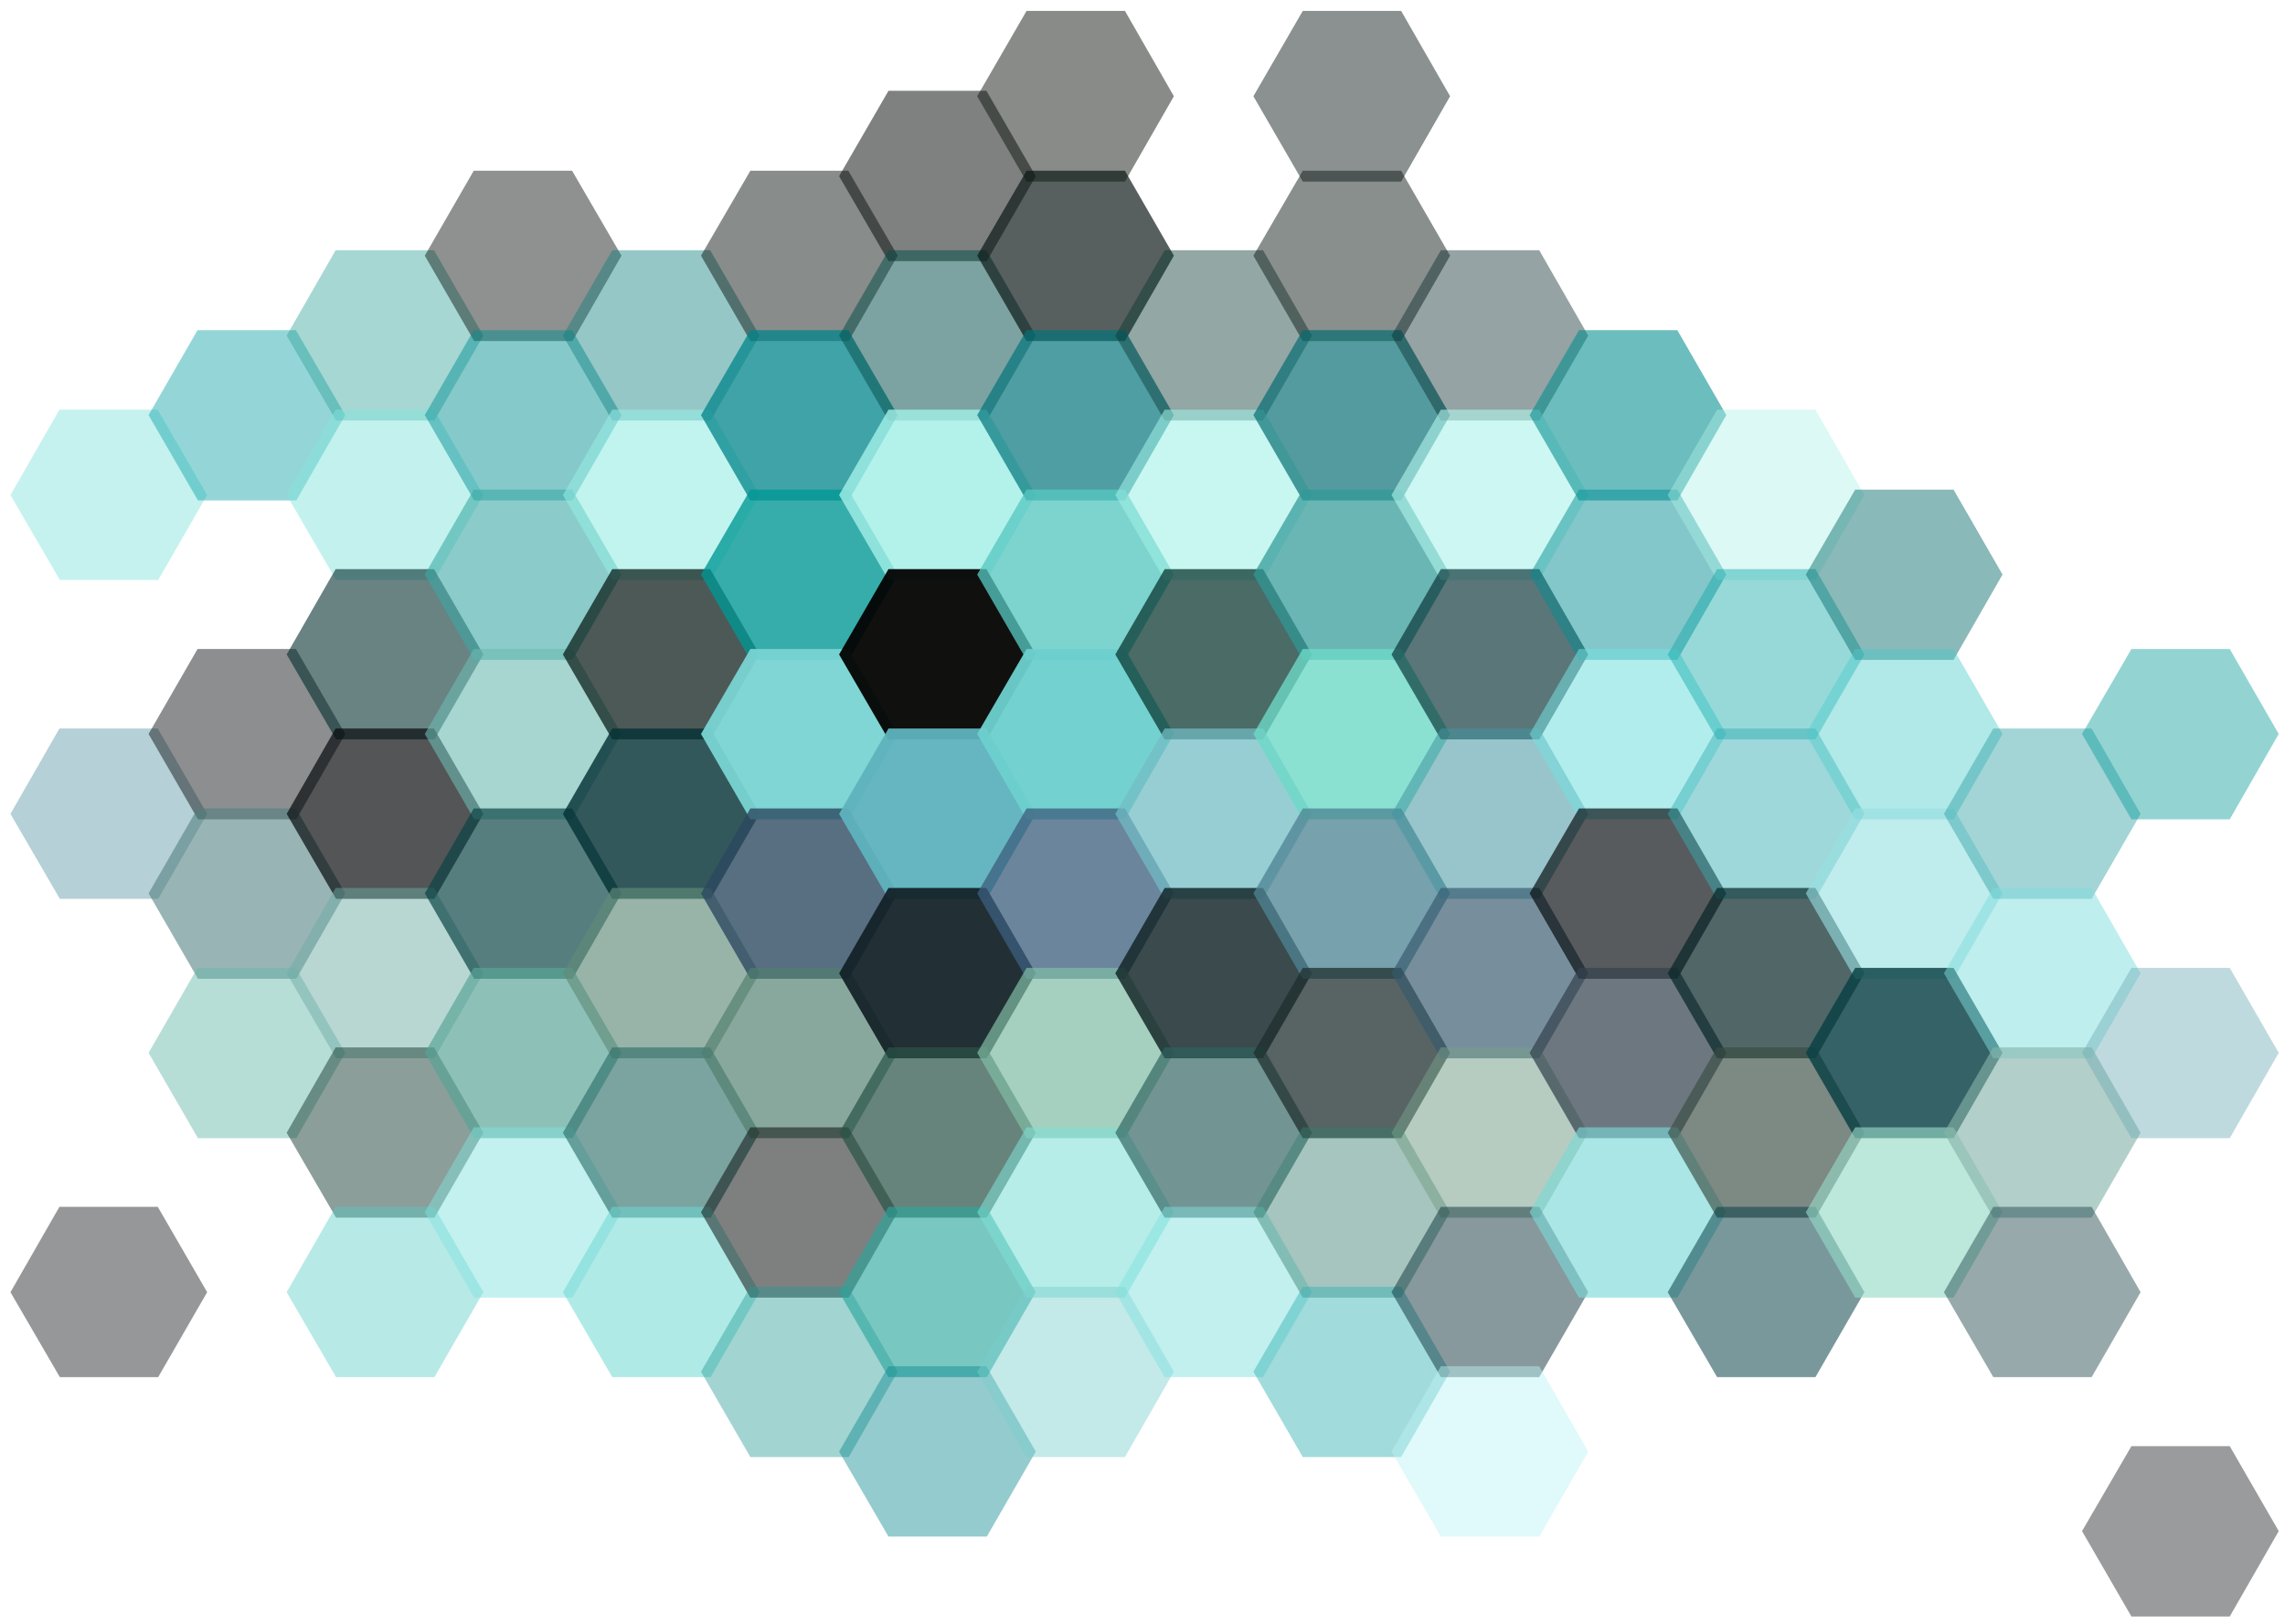
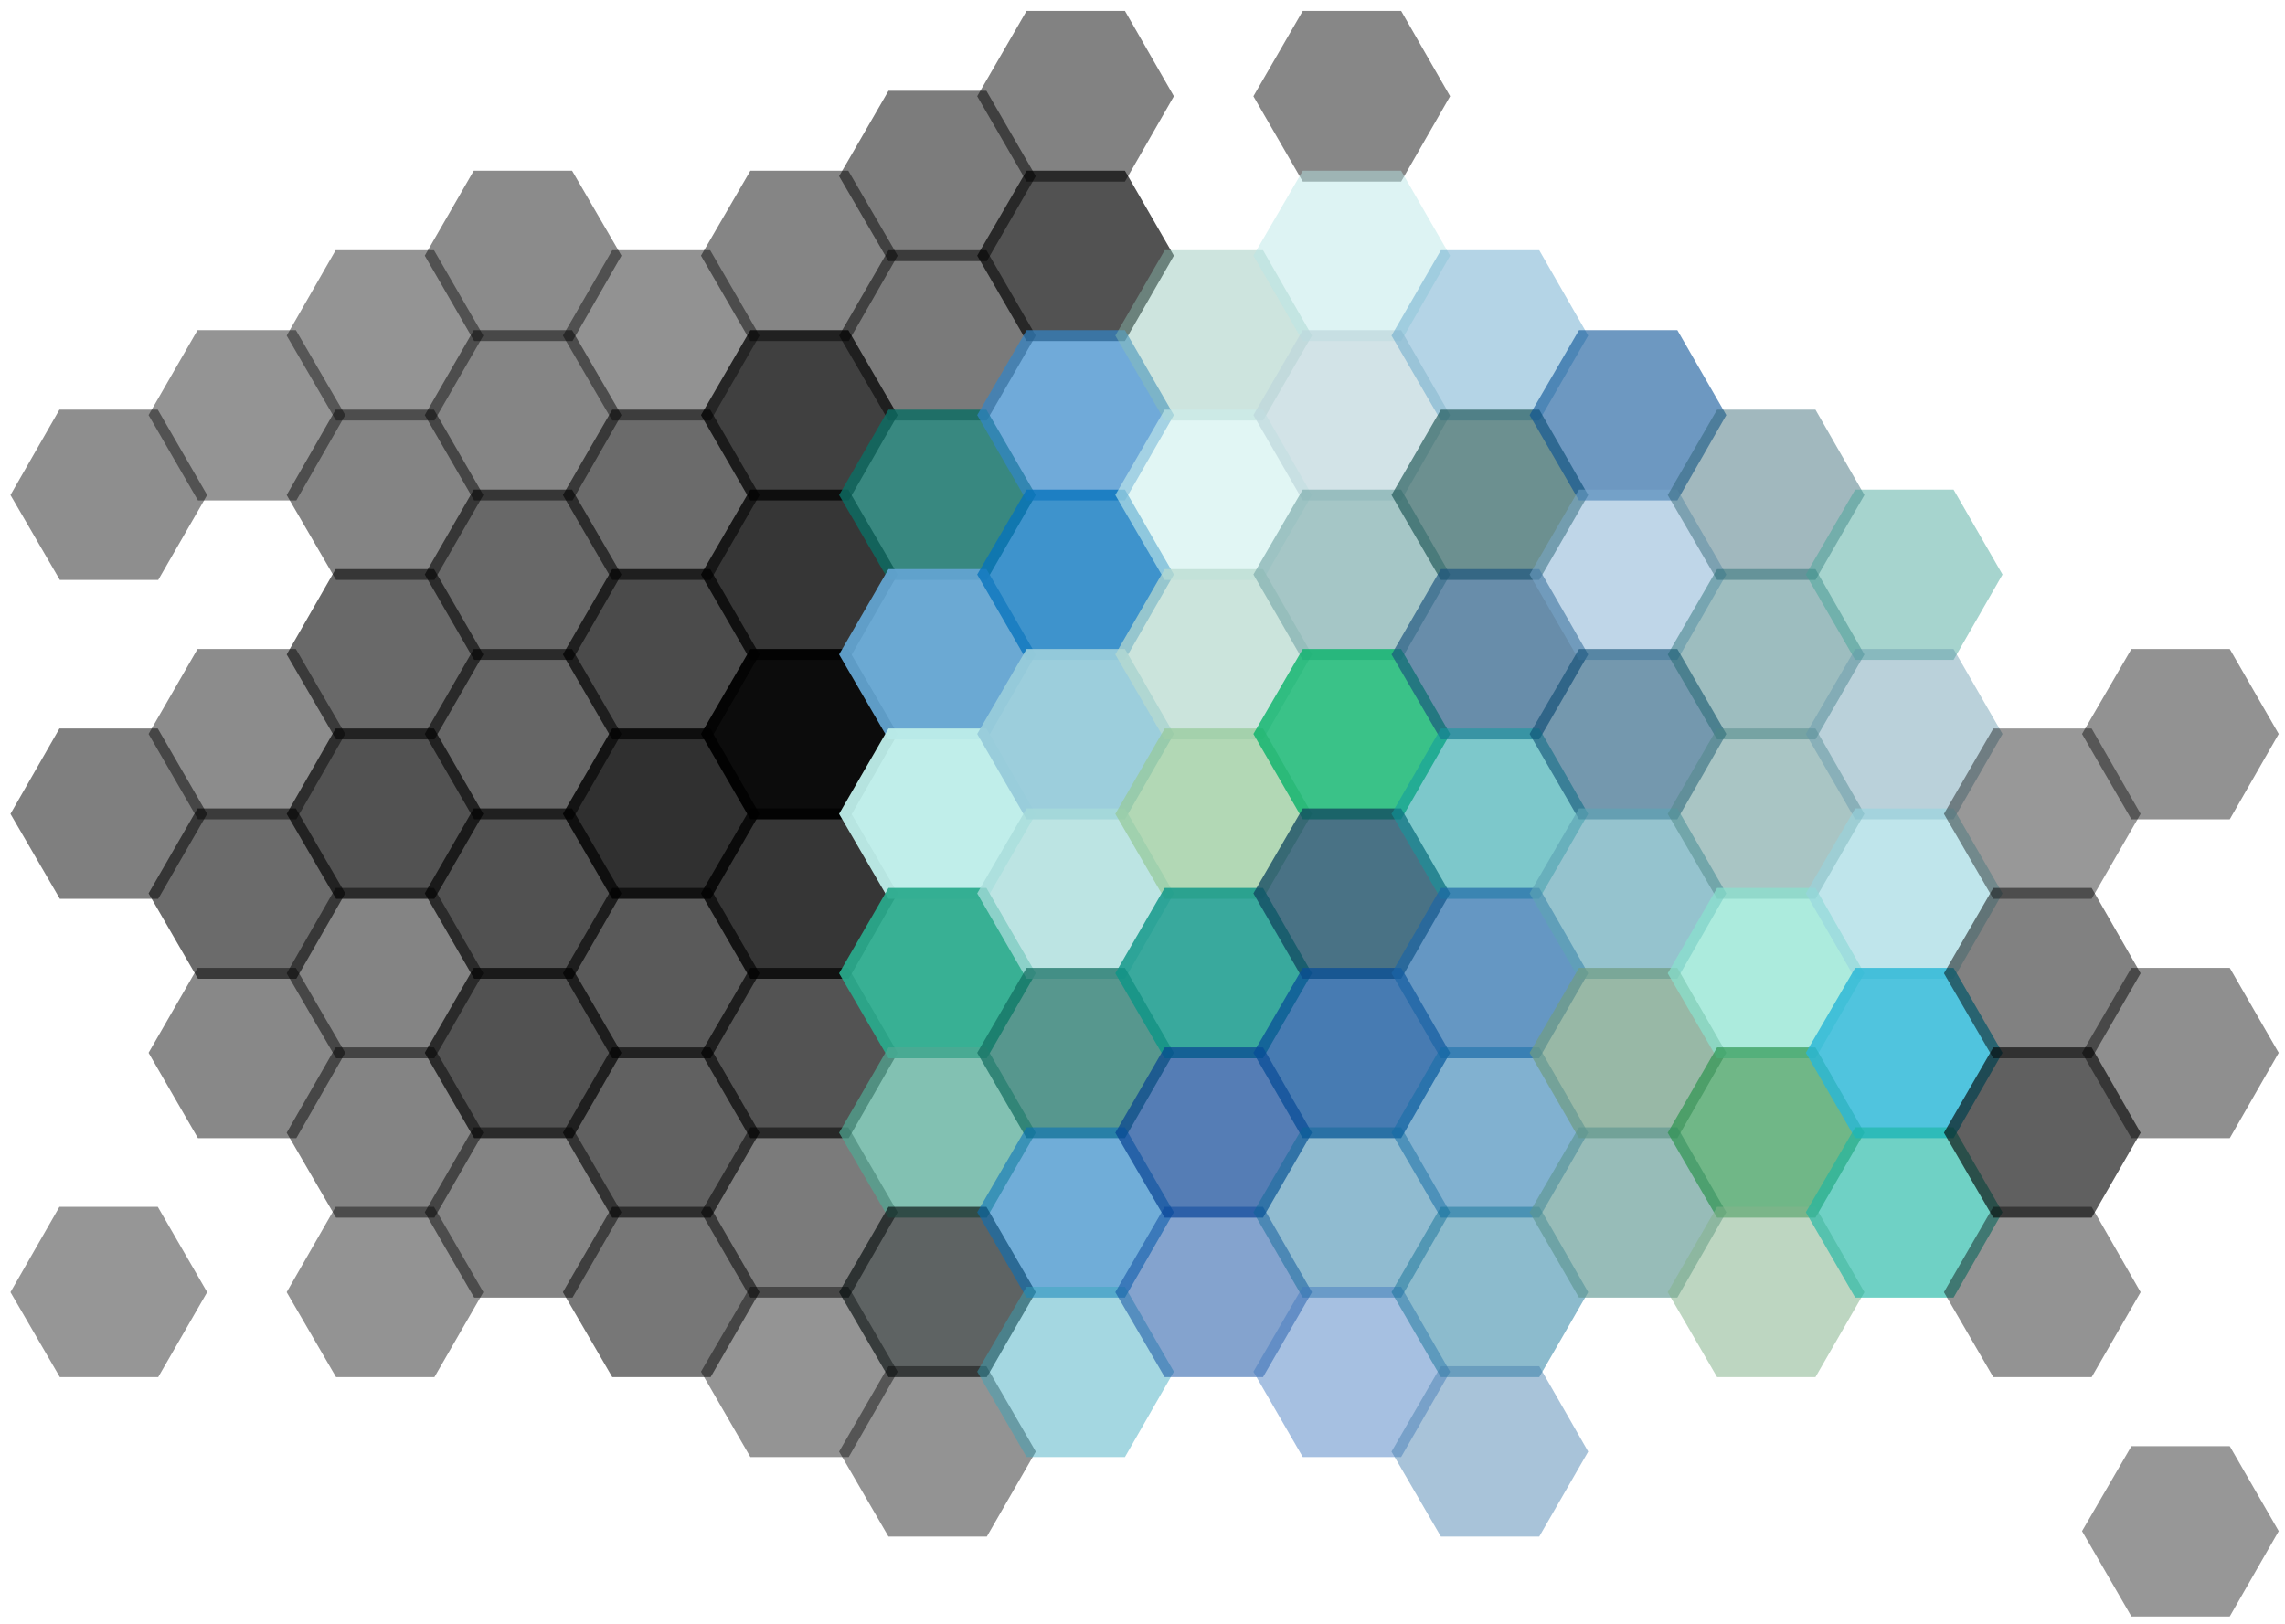
<svg xmlns="http://www.w3.org/2000/svg" viewBox="7 -23 546 388" width="546" height="388">
-   <polygon points="56.5,95.3 44.8,115.6 21.3,115.6 9.5,95.3 21.2,74.9 44.7,74.9" fill="rgb(125,225,215)" fill-opacity="0.445" />
-   <polygon points="56.5,171.5 44.8,191.8 21.3,191.8 9.5,171.5 21.2,151.1 44.7,151.1" fill="rgb(108,161,174)" fill-opacity="0.503" />
-   <polygon points="56.5,285.8 44.8,306.1 21.3,306.1 9.5,285.8 21.2,265.4 44.7,265.4" fill="rgb(0,3,5)" fill-opacity="0.414" />
-   <polygon points="89.5,76.2 77.8,96.6 54.3,96.6 42.5,76.2 54.2,55.9 77.7,55.9" fill="rgb(0,159,163)" fill-opacity="0.418" />
-   <polygon points="89.5,152.4 77.8,172.8 54.3,172.8 42.5,152.4 54.2,132.1 77.7,132.1" fill="rgb(4,6,7)" fill-opacity="0.451" />
-   <polygon points="89.5,190.5 77.8,210.9 54.3,210.9 42.5,190.5 54.2,170.2 77.7,170.2" fill="rgb(80,126,126)" fill-opacity="0.580" />
-   <polygon points="89.5,228.6 77.8,249.0 54.3,249.0 42.5,228.6 54.2,208.3 77.7,208.3" fill="rgb(102,182,169)" fill-opacity="0.466" />
-   <polygon points="122.5,57.2 110.8,77.5 87.3,77.5 75.5,57.2 87.2,36.8 110.7,36.8" fill="rgb(45,161,150)" fill-opacity="0.419" />
-   <polygon points="122.5,95.3 110.8,115.6 87.3,115.6 75.5,95.3 87.2,74.9 110.7,74.9" fill="rgb(131,227,220)" fill-opacity="0.484" />
-   <polygon points="122.5,133.4 110.8,153.7 87.3,153.7 75.5,133.4 87.2,113.0 110.7,113.0" fill="rgb(0,43,43)" fill-opacity="0.588" />
-   <polygon points="122.5,171.5 110.8,191.8 87.3,191.8 75.5,171.5 87.2,151.1 110.7,151.1" fill="rgb(2,5,8)" fill-opacity="0.676" />
-   <polygon points="122.5,209.6 110.8,229.9 87.3,229.9 75.5,209.6 87.2,189.2 110.7,189.2" fill="rgb(109,171,163)" fill-opacity="0.484" />
-   <polygon points="122.5,247.7 110.8,268.0 87.3,268.0 75.5,247.7 87.2,227.3 110.7,227.3" fill="rgb(18,54,44)" fill-opacity="0.482" />
-   <polygon points="122.5,285.8 110.8,306.1 87.3,306.1 75.5,285.8 87.2,265.4 110.7,265.4" fill="rgb(86,203,200)" fill-opacity="0.422" />
-   <polygon points="155.5,38.1 143.8,58.5 120.3,58.5 108.5,38.1 120.2,17.8 143.7,17.8" fill="rgb(7,14,10)" fill-opacity="0.455" />
-   <polygon points="155.5,76.2 143.8,96.6 120.3,96.6 108.5,76.2 120.2,55.9 143.7,55.9" fill="rgb(0,143,147)" fill-opacity="0.480" />
-   <polygon points="155.5,114.3 143.8,134.7 120.3,134.7 108.5,114.3 120.2,94.0 143.7,94.0" fill="rgb(60,170,167)" fill-opacity="0.590" />
-   <polygon points="155.5,152.4 143.8,172.8 120.3,172.8 108.5,152.4 120.2,132.1 143.7,132.1" fill="rgb(109,185,177)" fill-opacity="0.601" />
-   <polygon points="155.5,190.5 143.8,210.9 120.3,210.9 108.5,190.5 120.2,170.2 143.7,170.2" fill="rgb(9,66,68)" fill-opacity="0.680" />
-   <polygon points="155.5,228.6 143.8,249.0 120.3,249.0 108.5,228.6 120.2,208.3 143.7,208.3" fill="rgb(87,164,150)" fill-opacity="0.678" />
-   <polygon points="155.5,266.7 143.8,287.1 120.3,287.1 108.5,266.7 120.2,246.4 143.7,246.4" fill="rgb(128,225,221)" fill-opacity="0.483" />
-   <polygon points="188.5,57.2 176.8,77.5 153.3,77.5 141.5,57.2 153.3,36.8 176.7,36.8" fill="rgb(10,125,124)" fill-opacity="0.428" />
-   <polygon points="188.5,95.3 176.8,115.6 153.3,115.6 141.5,95.3 153.3,74.9 176.7,74.9" fill="rgb(149,235,228)" fill-opacity="0.581" />
-   <polygon points="188.5,133.4 176.8,153.7 153.3,153.7 141.5,133.4 153.3,113.0 176.7,113.0" fill="rgb(4,20,16)" fill-opacity="0.705" />
-   <polygon points="188.5,171.5 176.8,191.8 153.3,191.8 141.5,171.5 153.3,151.1 176.7,151.1" fill="rgb(4,50,53)" fill-opacity="0.811" />
-   <polygon points="188.5,209.6 176.8,229.9 153.3,229.9 141.5,209.6 153.3,189.2 176.7,189.2" fill="rgb(96,139,122)" fill-opacity="0.645" />
-   <polygon points="188.5,247.7 176.8,268.0 153.3,268.0 141.5,247.7 153.3,227.3 176.7,227.3" fill="rgb(42,109,103)" fill-opacity="0.620" />
-   <polygon points="188.5,285.8 176.8,306.1 153.3,306.1 141.5,285.8 153.3,265.4 176.7,265.4" fill="rgb(107,216,210)" fill-opacity="0.533" />
-   <polygon points="221.5,38.1 209.8,58.5 186.3,58.5 174.5,38.1 186.3,17.8 209.7,17.8" fill="rgb(8,16,11)" fill-opacity="0.479" />
-   <polygon points="221.5,76.2 209.8,96.6 186.3,96.6 174.5,76.2 186.3,55.9 209.7,55.9" fill="rgb(0,133,138)" fill-opacity="0.748" />
-   <polygon points="221.5,114.3 209.8,134.7 186.3,134.7 174.5,114.3 186.3,94.0 209.7,94.0" fill="rgb(1,152,149)" fill-opacity="0.786" />
-   <polygon points="221.5,152.4 209.8,172.8 186.3,172.8 174.5,152.4 186.3,132.1 209.7,132.1" fill="rgb(121,212,210)" fill-opacity="0.950" />
-   <polygon points="221.5,190.5 209.8,210.9 186.3,210.9 174.5,190.5 186.3,170.2 209.7,170.2" fill="rgb(44,71,95)" fill-opacity="0.788" />
-   <polygon points="221.5,228.6 209.8,249.0 186.3,249.0 174.5,228.6 186.3,208.3 209.7,208.3" fill="rgb(80,127,110)" fill-opacity="0.674" />
-   <polygon points="221.5,266.7 209.8,287.1 186.3,287.1 174.5,266.7 186.3,246.4 209.7,246.4" fill="rgb(6,11,8)" fill-opacity="0.517" />
-   <polygon points="221.5,304.8 209.8,325.2 186.3,325.2 174.5,304.8 186.3,284.5 209.7,284.5" fill="rgb(35,152,148)" fill-opacity="0.421" />
-   <polygon points="254.5,19.1 242.8,39.4 219.3,39.4 207.5,19.1 219.3,-1.3 242.7,-1.3" fill="rgb(4,11,8)" fill-opacity="0.513" />
-   <polygon points="254.5,57.2 242.8,77.5 219.3,77.5 207.5,57.2 219.3,36.8 242.7,36.8" fill="rgb(5,80,75)" fill-opacity="0.521" />
-   <polygon points="254.5,95.3 242.8,115.6 219.3,115.6 207.5,95.3 219.3,74.9 242.7,74.9" fill="rgb(161,239,230)" fill-opacity="0.816" />
-   <polygon points="254.5,133.4 242.8,153.7 219.3,153.7 207.5,133.4 219.3,113.0 242.7,113.0" fill="rgb(3,3,2)" fill-opacity="0.943" />
-   <polygon points="254.5,171.5 242.8,191.8 219.3,191.8 207.5,171.5 219.3,151.1 242.7,151.1" fill="rgb(94,179,189)" fill-opacity="0.950" />
-   <polygon points="254.5,209.6 242.8,229.9 219.3,229.9 207.5,209.6 219.3,189.2 242.7,189.2" fill="rgb(18,33,38)" fill-opacity="0.926" />
-   <polygon points="254.5,247.7 242.8,268.0 219.3,268.0 207.5,247.7 219.3,227.3 242.7,227.3" fill="rgb(41,83,70)" fill-opacity="0.712" />
-   <polygon points="254.5,285.8 242.8,306.1 219.3,306.1 207.5,285.8 219.3,265.4 242.7,265.4" fill="rgb(42,167,157)" fill-opacity="0.629" />
-   <polygon points="254.5,323.9 242.8,344.2 219.3,344.2 207.5,323.9 219.3,303.5 242.7,303.5" fill="rgb(3,133,139)" fill-opacity="0.423" />
-   <polygon points="287.5,0.0 275.8,20.4 252.3,20.4 240.5,0.0 252.3,-20.4 275.8,-20.4" fill="rgb(14,20,14)" fill-opacity="0.490" />
-   <polygon points="287.5,38.1 275.8,58.5 252.3,58.5 240.5,38.1 252.3,17.8 275.8,17.8" fill="rgb(8,22,19)" fill-opacity="0.678" />
-   <polygon points="287.5,76.2 275.8,96.6 252.3,96.6 240.5,76.2 252.3,55.9 275.8,55.9" fill="rgb(0,115,123)" fill-opacity="0.695" />
-   <polygon points="287.5,114.3 275.8,134.7 252.3,134.7 240.5,114.3 252.3,94.0 275.8,94.0" fill="rgb(87,199,193)" fill-opacity="0.767" />
-   <polygon points="287.5,152.4 275.8,172.8 252.3,172.8 240.5,152.4 252.3,132.1 275.8,132.1" fill="rgb(109,208,206)" fill-opacity="0.950" />
-   <polygon points="287.5,190.5 275.8,210.9 252.3,210.9 240.5,190.5 252.3,170.2 275.8,170.2" fill="rgb(60,94,126)" fill-opacity="0.755" />
-   <polygon points="287.5,228.6 275.8,249.0 252.3,249.0 240.5,228.6 252.3,208.3 275.8,208.3" fill="rgb(128,189,164)" fill-opacity="0.706" />
-   <polygon points="287.5,266.7 275.8,287.1 252.3,287.1 240.5,266.7 252.3,246.4 275.8,246.4" fill="rgb(127,223,214)" fill-opacity="0.569" />
-   <polygon points="287.5,304.8 275.8,325.2 252.3,325.2 240.5,304.8 252.3,284.5 275.8,284.5" fill="rgb(122,206,206)" fill-opacity="0.449" />
-   <polygon points="320.5,57.2 308.8,77.5 285.3,77.5 273.5,57.2 285.3,36.8 308.8,36.8" fill="rgb(5,51,48)" fill-opacity="0.431" />
-   <polygon points="320.5,95.3 308.8,115.6 285.3,115.6 273.5,95.3 285.3,74.9 308.8,74.9" fill="rgb(160,239,229)" fill-opacity="0.571" />
-   <polygon points="320.5,133.4 308.8,153.7 285.3,153.7 273.5,133.4 285.3,113.0 308.8,113.0" fill="rgb(6,51,45)" fill-opacity="0.723" />
-   <polygon points="320.5,171.5 308.8,191.8 285.3,191.8 273.5,171.5 285.3,151.1 308.8,151.1" fill="rgb(113,189,197)" fill-opacity="0.732" />
-   <polygon points="320.5,209.6 308.8,229.9 285.3,229.9 273.5,209.6 285.3,189.2 308.8,189.2" fill="rgb(15,34,36)" fill-opacity="0.813" />
-   <polygon points="320.5,247.7 308.8,268.0 285.3,268.0 273.5,247.7 285.3,227.3 308.8,227.3" fill="rgb(46,99,95)" fill-opacity="0.673" />
-   <polygon points="320.5,285.8 308.8,306.1 285.3,306.1 273.5,285.8 285.3,265.4 308.8,265.4" fill="rgb(128,224,222)" fill-opacity="0.487" />
-   <polygon points="353.5,0.0 341.8,20.4 318.3,20.4 306.5,0.0 318.3,-20.4 341.8,-20.4" fill="rgb(7,22,19)" fill-opacity="0.472" />
-   <polygon points="353.5,38.1 341.8,58.5 318.3,58.5 306.5,38.1 318.3,17.8 341.8,17.8" fill="rgb(7,20,15)" fill-opacity="0.474" />
-   <polygon points="353.5,76.2 341.8,96.6 318.3,96.6 306.5,76.2 318.3,55.9 341.8,55.9" fill="rgb(0,107,112)" fill-opacity="0.674" />
-   <polygon points="353.5,114.3 341.8,134.7 318.3,134.7 306.5,114.3 318.3,94.0 341.8,94.0" fill="rgb(48,153,150)" fill-opacity="0.718" />
-   <polygon points="353.5,152.4 341.8,172.8 318.3,172.8 306.5,152.4 318.3,132.1 341.8,132.1" fill="rgb(109,217,199)" fill-opacity="0.799" />
-   <polygon points="353.5,190.5 341.8,210.9 318.3,210.9 306.5,190.5 318.3,170.2 341.8,170.2" fill="rgb(77,132,147)" fill-opacity="0.764" />
-   <polygon points="353.5,228.6 341.8,249.0 318.3,249.0 306.5,228.6 318.3,208.3 341.8,208.3" fill="rgb(30,47,45)" fill-opacity="0.741" />
-   <polygon points="353.5,266.7 341.8,287.1 318.3,287.1 306.5,266.7 318.3,246.4 341.8,246.4" fill="rgb(53,125,109)" fill-opacity="0.444" />
-   <polygon points="353.5,304.8 341.8,325.2 318.3,325.2 306.5,304.8 318.3,284.5 341.8,284.5" fill="rgb(54,176,178)" fill-opacity="0.459" />
-   <polygon points="386.5,57.2 374.8,77.5 351.3,77.5 339.5,57.2 351.3,36.8 374.8,36.8" fill="rgb(2,34,38)" fill-opacity="0.415" />
-   <polygon points="386.5,95.3 374.8,115.6 351.3,115.6 339.5,95.3 351.3,74.9 374.8,74.9" fill="rgb(176,242,235)" fill-opacity="0.626" />
-   <polygon points="386.5,133.4 374.8,153.7 351.3,153.7 339.5,133.4 351.3,113.0 374.8,113.0" fill="rgb(4,46,51)" fill-opacity="0.654" />
-   <polygon points="386.5,171.5 374.8,191.8 351.3,191.8 339.5,171.5 351.3,151.1 374.8,151.1" fill="rgb(66,149,159)" fill-opacity="0.541" />
-   <polygon points="386.5,209.6 374.8,229.9 351.3,229.9 339.5,209.6 351.3,189.2 374.8,189.2" fill="rgb(54,90,111)" fill-opacity="0.673" />
-   <polygon points="386.5,247.7 374.8,268.0 351.3,268.0 339.5,247.7 351.3,227.3 374.8,227.3" fill="rgb(118,160,137)" fill-opacity="0.528" />
-   <polygon points="386.5,285.8 374.8,306.1 351.3,306.1 339.5,285.8 351.3,265.4 374.8,265.4" fill="rgb(4,42,50)" fill-opacity="0.474" />
-   <polygon points="386.5,323.9 374.8,344.2 351.3,344.2 339.5,323.9 351.3,303.5 374.8,303.5" fill="rgb(188,243,245)" fill-opacity="0.458" />
-   <polygon points="419.5,76.2 407.8,96.6 384.3,96.6 372.5,76.2 384.3,55.9 407.8,55.9" fill="rgb(0,141,142)" fill-opacity="0.576" />
-   <polygon points="419.5,114.3 407.8,134.7 384.3,134.7 372.5,114.3 384.3,94.0 407.8,94.0" fill="rgb(1,140,146)" fill-opacity="0.488" />
-   <polygon points="419.5,152.4 407.8,172.8 384.3,172.8 372.5,152.4 384.3,132.1 407.8,132.1" fill="rgb(117,223,223)" fill-opacity="0.552" />
-   <polygon points="419.5,190.5 407.8,210.9 384.3,210.9 372.5,190.5 384.3,170.2 407.8,170.2" fill="rgb(1,5,8)" fill-opacity="0.655" />
-   <polygon points="419.5,228.6 407.8,249.0 384.3,249.0 372.5,228.6 384.3,208.3 407.8,208.3" fill="rgb(52,66,78)" fill-opacity="0.717" />
-   <polygon points="419.5,266.7 407.8,287.1 384.3,287.1 372.5,266.7 384.3,246.4 407.8,246.4" fill="rgb(122,217,215)" fill-opacity="0.637" />
-   <polygon points="452.5,95.3 440.8,115.6 417.3,115.6 405.5,95.3 417.3,74.9 440.8,74.9" fill="rgb(175,243,233)" fill-opacity="0.426" />
-   <polygon points="452.5,133.4 440.8,153.7 417.3,153.7 405.5,133.4 417.3,113.0 440.8,113.0" fill="rgb(0,162,162)" fill-opacity="0.407" />
-   <polygon points="452.5,171.5 440.8,191.8 417.3,191.8 405.5,171.5 417.3,151.1 440.8,151.1" fill="rgb(53,174,178)" fill-opacity="0.477" />
-   <polygon points="452.5,209.6 440.8,229.9 417.3,229.9 405.5,209.6 417.3,189.2 440.8,189.2" fill="rgb(5,36,38)" fill-opacity="0.697" />
-   <polygon points="452.5,247.7 440.8,268.0 417.3,268.0 405.5,247.7 417.3,227.3 440.8,227.3" fill="rgb(59,77,67)" fill-opacity="0.657" />
-   <polygon points="452.5,285.8 440.8,306.1 417.3,306.1 405.5,285.8 417.3,265.4 440.8,265.4" fill="rgb(7,63,71)" fill-opacity="0.538" />
-   <polygon points="485.5,114.3 473.8,134.7 450.3,134.7 438.5,114.3 450.3,94.0 473.8,94.0" fill="rgb(2,104,103)" fill-opacity="0.463" />
-   <polygon points="485.5,152.4 473.8,172.8 450.3,172.8 438.5,152.4 450.3,132.1 473.8,132.1" fill="rgb(77,204,204)" fill-opacity="0.434" />
-   <polygon points="485.5,190.5 473.8,210.9 450.3,210.9 438.5,190.5 450.3,170.2 473.8,170.2" fill="rgb(150,224,226)" fill-opacity="0.611" />
-   <polygon points="485.5,228.6 473.8,249.0 450.3,249.0 438.5,228.6 450.3,208.3 473.8,208.3" fill="rgb(8,63,68)" fill-opacity="0.815" />
-   <polygon points="485.5,266.7 473.8,287.1 450.3,287.1 438.5,266.7 450.3,246.4 473.8,246.4" fill="rgb(149,216,197)" fill-opacity="0.628" />
-   <polygon points="518.5,171.5 506.8,191.8 483.3,191.8 471.5,171.5 483.3,151.1 506.8,151.1" fill="rgb(29,150,154)" fill-opacity="0.404" />
-   <polygon points="518.5,209.6 506.8,229.9 483.3,229.9 471.5,209.6 483.3,189.2 506.8,189.2" fill="rgb(127,221,221)" fill-opacity="0.493" />
-   <polygon points="518.5,247.7 506.8,268.0 483.3,268.0 471.5,247.7 483.3,227.3 506.8,227.3" fill="rgb(133,179,169)" fill-opacity="0.622" />
-   <polygon points="518.5,285.8 506.8,306.1 483.3,306.1 471.5,285.8 483.3,265.4 506.8,265.4" fill="rgb(14,52,60)" fill-opacity="0.425" />
-   <polygon points="551.5,152.4 539.8,172.8 516.3,172.8 504.5,152.4 516.3,132.1 539.8,132.1" fill="rgb(4,154,153)" fill-opacity="0.428" />
-   <polygon points="551.5,228.6 539.8,249.0 516.3,249.0 504.5,228.6 516.3,208.3 539.8,208.3" fill="rgb(110,172,179)" fill-opacity="0.440" />
-   <polygon points="551.5,342.9 539.8,363.3 516.3,363.3 504.5,342.9 516.3,322.6 539.8,322.6" fill="rgb(7,12,13)" fill-opacity="0.408" />
+   <polygon points="56.5,95.3 44.8,115.6 21.3,115.6 9.5,95.3 21.2,74.9 44.7,74.9" fill="rgb(0,0,0)" fill-opacity="0.445" />
+   <polygon points="56.5,171.5 44.8,191.8 21.3,191.8 9.5,171.5 21.2,151.1 44.7,151.1" fill="rgb(0,0,0)" fill-opacity="0.503" />
+   <polygon points="56.5,285.8 44.8,306.1 21.3,306.1 9.5,285.8 21.2,265.4 44.7,265.4" fill="rgb(0,0,0)" fill-opacity="0.414" />
+   <polygon points="89.5,76.2 77.8,96.6 54.3,96.6 42.5,76.2 54.2,55.9 77.7,55.9" fill="rgb(0,0,0)" fill-opacity="0.418" />
+   <polygon points="89.5,152.4 77.8,172.8 54.3,172.8 42.5,152.4 54.2,132.1 77.7,132.1" fill="rgb(0,0,0)" fill-opacity="0.451" />
+   <polygon points="89.5,190.5 77.8,210.9 54.3,210.9 42.5,190.5 54.2,170.2 77.7,170.2" fill="rgb(0,0,0)" fill-opacity="0.580" />
+   <polygon points="89.5,228.6 77.8,249.0 54.3,249.0 42.5,228.6 54.2,208.3 77.7,208.3" fill="rgb(0,0,0)" fill-opacity="0.466" />
+   <polygon points="122.5,57.2 110.8,77.5 87.3,77.5 75.5,57.2 87.2,36.8 110.7,36.8" fill="rgb(0,0,0)" fill-opacity="0.419" />
+   <polygon points="122.5,95.3 110.8,115.6 87.3,115.6 75.5,95.3 87.2,74.9 110.7,74.9" fill="rgb(0,0,0)" fill-opacity="0.484" />
+   <polygon points="122.5,133.4 110.8,153.7 87.3,153.7 75.5,133.4 87.2,113.0 110.7,113.0" fill="rgb(0,0,0)" fill-opacity="0.588" />
+   <polygon points="122.5,171.5 110.8,191.8 87.3,191.8 75.5,171.5 87.2,151.1 110.7,151.1" fill="rgb(0,0,0)" fill-opacity="0.676" />
+   <polygon points="122.5,209.6 110.8,229.9 87.3,229.9 75.5,209.6 87.2,189.2 110.7,189.2" fill="rgb(0,0,0)" fill-opacity="0.484" />
+   <polygon points="122.5,247.7 110.8,268.0 87.3,268.0 75.5,247.7 87.2,227.3 110.7,227.3" fill="rgb(0,0,0)" fill-opacity="0.482" />
+   <polygon points="122.5,285.8 110.8,306.1 87.3,306.1 75.5,285.8 87.2,265.4 110.7,265.4" fill="rgb(0,0,0)" fill-opacity="0.422" />
+   <polygon points="155.5,38.1 143.8,58.5 120.3,58.5 108.5,38.1 120.2,17.8 143.7,17.8" fill="rgb(0,0,0)" fill-opacity="0.455" />
+   <polygon points="155.5,76.2 143.8,96.6 120.3,96.6 108.5,76.2 120.2,55.9 143.7,55.9" fill="rgb(0,0,0)" fill-opacity="0.480" />
+   <polygon points="155.5,114.3 143.8,134.7 120.3,134.7 108.5,114.3 120.2,94.0 143.7,94.0" fill="rgb(0,0,0)" fill-opacity="0.590" />
+   <polygon points="155.5,152.4 143.8,172.8 120.3,172.8 108.5,152.4 120.2,132.1 143.7,132.1" fill="rgb(0,0,0)" fill-opacity="0.601" />
+   <polygon points="155.5,190.5 143.8,210.9 120.3,210.9 108.5,190.5 120.2,170.2 143.7,170.2" fill="rgb(0,0,0)" fill-opacity="0.680" />
+   <polygon points="155.5,228.6 143.8,249.0 120.3,249.0 108.5,228.6 120.2,208.3 143.7,208.3" fill="rgb(0,0,0)" fill-opacity="0.678" />
+   <polygon points="155.5,266.7 143.8,287.1 120.3,287.1 108.5,266.7 120.2,246.4 143.7,246.4" fill="rgb(0,0,0)" fill-opacity="0.483" />
+   <polygon points="188.5,57.2 176.8,77.5 153.3,77.5 141.5,57.2 153.3,36.8 176.7,36.8" fill="rgb(0,0,0)" fill-opacity="0.428" />
+   <polygon points="188.5,95.3 176.8,115.6 153.3,115.6 141.5,95.3 153.3,74.9 176.7,74.9" fill="rgb(0,0,0)" fill-opacity="0.581" />
+   <polygon points="188.5,133.4 176.8,153.7 153.3,153.7 141.5,133.4 153.3,113.0 176.7,113.0" fill="rgb(0,0,0)" fill-opacity="0.705" />
+   <polygon points="188.5,171.5 176.8,191.8 153.3,191.8 141.5,171.5 153.3,151.1 176.7,151.1" fill="rgb(0,0,0)" fill-opacity="0.811" />
+   <polygon points="188.5,209.6 176.8,229.9 153.3,229.9 141.5,209.6 153.3,189.2 176.7,189.2" fill="rgb(0,0,0)" fill-opacity="0.645" />
+   <polygon points="188.5,247.7 176.8,268.0 153.3,268.0 141.5,247.7 153.3,227.3 176.7,227.3" fill="rgb(0,0,0)" fill-opacity="0.620" />
+   <polygon points="188.5,285.8 176.8,306.1 153.3,306.1 141.5,285.8 153.3,265.4 176.7,265.4" fill="rgb(0,0,0)" fill-opacity="0.533" />
+   <polygon points="221.5,38.1 209.8,58.5 186.3,58.5 174.5,38.1 186.3,17.8 209.7,17.8" fill="rgb(0,0,0)" fill-opacity="0.479" />
+   <polygon points="221.5,76.2 209.8,96.6 186.3,96.6 174.5,76.2 186.3,55.9 209.7,55.9" fill="rgb(0,0,0)" fill-opacity="0.748" />
+   <polygon points="221.5,114.3 209.8,134.7 186.3,134.7 174.5,114.3 186.3,94.0 209.7,94.0" fill="rgb(0,0,0)" fill-opacity="0.786" />
+   <polygon points="221.5,152.4 209.8,172.8 186.3,172.8 174.5,152.4 186.3,132.1 209.7,132.1" fill="rgb(0,0,0)" fill-opacity="0.950" />
+   <polygon points="221.5,190.5 209.8,210.9 186.3,210.9 174.5,190.5 186.3,170.2 209.7,170.2" fill="rgb(0,0,0)" fill-opacity="0.788" />
+   <polygon points="221.5,228.6 209.8,249.0 186.3,249.0 174.5,228.6 186.3,208.3 209.7,208.3" fill="rgb(0,0,0)" fill-opacity="0.674" />
+   <polygon points="221.5,266.7 209.8,287.1 186.3,287.1 174.5,266.7 186.3,246.4 209.7,246.4" fill="rgb(0,0,0)" fill-opacity="0.517" />
+   <polygon points="221.5,304.8 209.8,325.2 186.3,325.2 174.5,304.8 186.3,284.5 209.7,284.5" fill="rgb(0,0,0)" fill-opacity="0.421" />
+   <polygon points="254.5,19.1 242.8,39.4 219.3,39.4 207.5,19.1 219.3,-1.3 242.7,-1.3" fill="rgb(0,0,0)" fill-opacity="0.513" />
+   <polygon points="254.5,57.2 242.8,77.5 219.3,77.5 207.5,57.2 219.3,36.8 242.7,36.8" fill="rgb(0,0,0)" fill-opacity="0.521" />
+   <polygon points="254.5,95.3 242.8,115.6 219.3,115.6 207.5,95.3 219.3,74.9 242.7,74.9" fill="rgb(12,109,99)" fill-opacity="0.816" />
+   <polygon points="254.5,133.4 242.8,153.7 219.3,153.7 207.5,133.4 219.3,113.0 242.7,113.0" fill="rgb(99,164,209)" fill-opacity="0.943" />
+   <polygon points="254.5,171.5 242.8,191.8 219.3,191.8 207.5,171.5 219.3,151.1 242.7,151.1" fill="rgb(189,238,233)" fill-opacity="0.950" />
+   <polygon points="254.5,209.6 242.8,229.9 219.3,229.9 207.5,209.6 219.3,189.2 242.7,189.2" fill="rgb(41,171,140)" fill-opacity="0.926" />
+   <polygon points="254.5,247.7 242.8,268.0 219.3,268.0 207.5,247.7 219.3,227.3 242.7,227.3" fill="rgb(80,168,147)" fill-opacity="0.712" />
+   <polygon points="254.5,285.8 242.8,306.1 219.3,306.1 207.5,285.8 219.3,265.4 242.7,265.4" fill="rgb(0,8,8)" fill-opacity="0.629" />
+   <polygon points="254.5,323.9 242.8,344.2 219.3,344.2 207.5,323.9 219.3,303.5 242.7,303.5" fill="rgb(0,0,0)" fill-opacity="0.423" />
+   <polygon points="287.5,0.0 275.8,20.4 252.3,20.4 240.5,0.0 252.3,-20.4 275.8,-20.4" fill="rgb(0,0,0)" fill-opacity="0.490" />
+   <polygon points="287.5,38.1 275.8,58.5 252.3,58.5 240.5,38.1 252.3,17.8 275.8,17.8" fill="rgb(0,0,0)" fill-opacity="0.678" />
+   <polygon points="287.5,76.2 275.8,96.6 252.3,96.6 240.5,76.2 252.3,55.9 275.8,55.9" fill="rgb(49,132,200)" fill-opacity="0.695" />
+   <polygon points="287.5,114.3 275.8,134.7 252.3,134.7 240.5,114.3 252.3,94.0 275.8,94.0" fill="rgb(4,115,189)" fill-opacity="0.767" />
+   <polygon points="287.5,152.4 275.8,172.8 252.3,172.8 240.5,152.4 252.3,132.1 275.8,132.1" fill="rgb(151,204,219)" fill-opacity="0.950" />
+   <polygon points="287.5,190.5 275.8,210.9 252.3,210.9 240.5,190.5 252.3,170.2 275.8,170.2" fill="rgb(167,220,218)" fill-opacity="0.755" />
+   <polygon points="287.5,228.6 275.8,249.0 252.3,249.0 240.5,228.6 252.3,208.3 275.8,208.3" fill="rgb(17,108,95)" fill-opacity="0.706" />
+   <polygon points="287.5,266.7 275.8,287.1 252.3,287.1 240.5,266.7 252.3,246.4 275.8,246.4" fill="rgb(5,112,187)" fill-opacity="0.569" />
+   <polygon points="287.5,304.8 275.8,325.2 252.3,325.2 240.5,304.8 252.3,284.5 275.8,284.5" fill="rgb(52,165,188)" fill-opacity="0.449" />
+   <polygon points="320.5,57.2 308.8,77.5 285.3,77.5 273.5,57.2 285.3,36.8 308.8,36.8" fill="rgb(140,192,179)" fill-opacity="0.431" />
+   <polygon points="320.5,95.3 308.8,115.6 285.3,115.6 273.5,95.3 285.3,74.9 308.8,74.9" fill="rgb(203,239,236)" fill-opacity="0.571" />
+   <polygon points="320.5,133.4 308.8,153.7 285.3,153.7 273.5,133.4 285.3,113.0 308.8,113.0" fill="rgb(184,219,208)" fill-opacity="0.723" />
+   <polygon points="320.5,171.5 308.8,191.8 285.3,191.8 273.5,171.5 285.3,151.1 308.8,151.1" fill="rgb(151,202,154)" fill-opacity="0.732" />
+   <polygon points="320.5,209.6 308.8,229.9 285.3,229.9 273.5,209.6 285.3,189.2 308.8,189.2" fill="rgb(13,150,135)" fill-opacity="0.813" />
+   <polygon points="320.5,247.7 308.8,268.0 285.3,268.0 273.5,247.7 285.3,227.3 308.8,227.3" fill="rgb(4,63,146)" fill-opacity="0.673" />
+   <polygon points="320.5,285.8 308.8,306.1 285.3,306.1 273.5,285.8 285.3,265.4 308.8,265.4" fill="rgb(3,67,154)" fill-opacity="0.487" />
+   <polygon points="353.5,0.0 341.8,20.4 318.3,20.4 306.5,0.0 318.3,-20.4 341.8,-20.4" fill="rgb(0,0,0)" fill-opacity="0.472" />
+   <polygon points="353.5,38.1 341.8,58.5 318.3,58.5 306.5,38.1 318.3,17.8 341.8,17.8" fill="rgb(183,230,231)" fill-opacity="0.474" />
+   <polygon points="353.5,76.2 341.8,96.6 318.3,96.6 306.5,76.2 318.3,55.9 341.8,55.9" fill="rgb(188,213,220)" fill-opacity="0.674" />
+   <polygon points="353.5,114.3 341.8,134.7 318.3,134.7 306.5,114.3 318.3,94.0 341.8,94.0" fill="rgb(130,176,175)" fill-opacity="0.718" />
+   <polygon points="353.5,152.4 341.8,172.8 318.3,172.8 306.5,152.4 318.3,132.1 341.8,132.1" fill="rgb(9,179,106)" fill-opacity="0.799" />
+   <polygon points="353.5,190.5 341.8,210.9 318.3,210.9 306.5,190.5 318.3,170.2 341.8,170.2" fill="rgb(18,71,96)" fill-opacity="0.764" />
+   <polygon points="353.5,228.6 341.8,249.0 318.3,249.0 306.5,228.6 318.3,208.3 341.8,208.3" fill="rgb(8,77,151)" fill-opacity="0.741" />
+   <polygon points="353.5,266.7 341.8,287.1 318.3,287.1 306.5,266.7 318.3,246.4 341.8,246.4" fill="rgb(6,103,149)" fill-opacity="0.444" />
+   <polygon points="353.5,304.8 341.8,325.2 318.3,325.2 306.5,304.8 318.3,284.5 341.8,284.5" fill="rgb(62,119,189)" fill-opacity="0.459" />
+   <polygon points="386.5,57.2 374.8,77.5 351.3,77.5 339.5,57.2 351.3,36.8 374.8,36.8" fill="rgb(76,152,195)" fill-opacity="0.415" />
+   <polygon points="386.5,95.3 374.8,115.6 351.3,115.6 339.5,95.3 351.3,74.9 374.8,74.9" fill="rgb(21,79,79)" fill-opacity="0.626" />
+   <polygon points="386.5,133.4 374.8,153.7 351.3,153.7 339.5,133.4 351.3,113.0 374.8,113.0" fill="rgb(25,81,126)" fill-opacity="0.654" />
+   <polygon points="386.5,171.5 374.8,191.8 351.3,191.8 339.5,171.5 351.3,151.1 374.8,151.1" fill="rgb(16,153,159)" fill-opacity="0.541" />
+   <polygon points="386.5,209.6 374.8,229.9 351.3,229.9 339.5,209.6 351.3,189.2 374.8,189.2" fill="rgb(28,102,167)" fill-opacity="0.673" />
+   <polygon points="386.5,247.7 374.8,268.0 351.3,268.0 339.5,247.7 351.3,227.3 374.8,227.3" fill="rgb(18,109,167)" fill-opacity="0.528" />
+   <polygon points="386.5,285.8 374.8,306.1 351.3,306.1 339.5,285.8 351.3,265.4 374.8,265.4" fill="rgb(13,113,150)" fill-opacity="0.474" />
+   <polygon points="386.5,323.9 374.8,344.2 351.3,344.2 339.5,323.9 351.3,303.5 374.8,303.5" fill="rgb(67,126,172)" fill-opacity="0.458" />
+   <polygon points="419.5,76.2 407.8,96.6 384.3,96.6 372.5,76.2 384.3,55.9 407.8,55.9" fill="rgb(3,77,148)" fill-opacity="0.576" />
+   <polygon points="419.5,114.3 407.8,134.7 384.3,134.7 372.5,114.3 384.3,94.0 407.8,94.0" fill="rgb(123,171,207)" fill-opacity="0.488" />
+   <polygon points="419.5,152.4 407.8,172.8 384.3,172.8 372.5,152.4 384.3,132.1 407.8,132.1" fill="rgb(5,70,110)" fill-opacity="0.552" />
+   <polygon points="419.5,190.5 407.8,210.9 384.3,210.9 372.5,190.5 384.3,170.2 407.8,170.2" fill="rgb(93,163,180)" fill-opacity="0.655" />
+   <polygon points="419.5,228.6 407.8,249.0 384.3,249.0 372.5,228.6 384.3,208.3 407.8,208.3" fill="rgb(112,156,131)" fill-opacity="0.717" />
+   <polygon points="419.5,266.7 407.8,287.1 384.3,287.1 372.5,266.7 384.3,246.4 407.8,246.4" fill="rgb(93,151,145)" fill-opacity="0.637" />
+   <polygon points="452.5,95.3 440.8,115.6 417.3,115.6 405.5,95.3 417.3,74.9 440.8,74.9" fill="rgb(36,90,103)" fill-opacity="0.426" />
+   <polygon points="452.5,133.4 440.8,153.7 417.3,153.7 405.5,133.4 417.3,113.0 440.8,113.0" fill="rgb(17,95,100)" fill-opacity="0.407" />
+   <polygon points="452.5,171.5 440.8,191.8 417.3,191.8 405.5,171.5 417.3,151.1 440.8,151.1" fill="rgb(77,135,133)" fill-opacity="0.477" />
+   <polygon points="452.5,209.6 440.8,229.9 417.3,229.9 405.5,209.6 417.3,189.2 440.8,189.2" fill="rgb(137,227,207)" fill-opacity="0.697" />
+   <polygon points="452.5,247.7 440.8,268.0 417.3,268.0 405.5,247.7 417.3,227.3 440.8,227.3" fill="rgb(38,147,73)" fill-opacity="0.657" />
+   <polygon points="452.5,285.8 440.8,306.1 417.3,306.1 405.5,285.8 417.3,265.4 440.8,265.4" fill="rgb(132,179,139)" fill-opacity="0.538" />
+   <polygon points="485.5,114.3 473.8,134.7 450.3,134.7 438.5,114.3 450.3,94.0 473.8,94.0" fill="rgb(64,162,150)" fill-opacity="0.463" />
+   <polygon points="485.5,152.4 473.8,172.8 450.3,172.8 438.5,152.4 450.3,132.1 473.8,132.1" fill="rgb(97,151,171)" fill-opacity="0.434" />
+   <polygon points="485.5,190.5 473.8,210.9 450.3,210.9 438.5,190.5 450.3,170.2 473.8,170.2" fill="rgb(151,212,222)" fill-opacity="0.611" />
+   <polygon points="485.5,228.6 473.8,249.0 450.3,249.0 438.5,228.6 450.3,208.3 473.8,208.3" fill="rgb(41,183,214)" fill-opacity="0.815" />
+   <polygon points="485.5,266.7 473.8,287.1 450.3,287.1 438.5,266.7 450.3,246.4 473.8,246.4" fill="rgb(26,182,162)" fill-opacity="0.628" />
+   <polygon points="518.5,171.5 506.8,191.8 483.3,191.8 471.5,171.5 483.3,151.1 506.8,151.1" fill="rgb(0,0,0)" fill-opacity="0.404" />
+   <polygon points="518.5,209.6 506.8,229.9 483.3,229.9 471.5,209.6 483.3,189.2 506.8,189.2" fill="rgb(0,0,0)" fill-opacity="0.493" />
+   <polygon points="518.5,247.7 506.8,268.0 483.3,268.0 471.5,247.7 483.3,227.3 506.8,227.3" fill="rgb(0,0,0)" fill-opacity="0.622" />
+   <polygon points="518.5,285.8 506.8,306.1 483.3,306.1 471.5,285.8 483.3,265.4 506.8,265.4" fill="rgb(0,0,0)" fill-opacity="0.425" />
+   <polygon points="551.5,152.4 539.8,172.8 516.3,172.8 504.5,152.4 516.3,132.1 539.8,132.1" fill="rgb(0,0,0)" fill-opacity="0.428" />
+   <polygon points="551.5,228.6 539.8,249.0 516.3,249.0 504.5,228.6 516.3,208.3 539.8,208.3" fill="rgb(0,0,0)" fill-opacity="0.440" />
+   <polygon points="551.5,342.9 539.8,363.3 516.3,363.3 504.5,342.9 516.3,322.6 539.8,322.6" fill="rgb(0,0,0)" fill-opacity="0.408" />
</svg>
